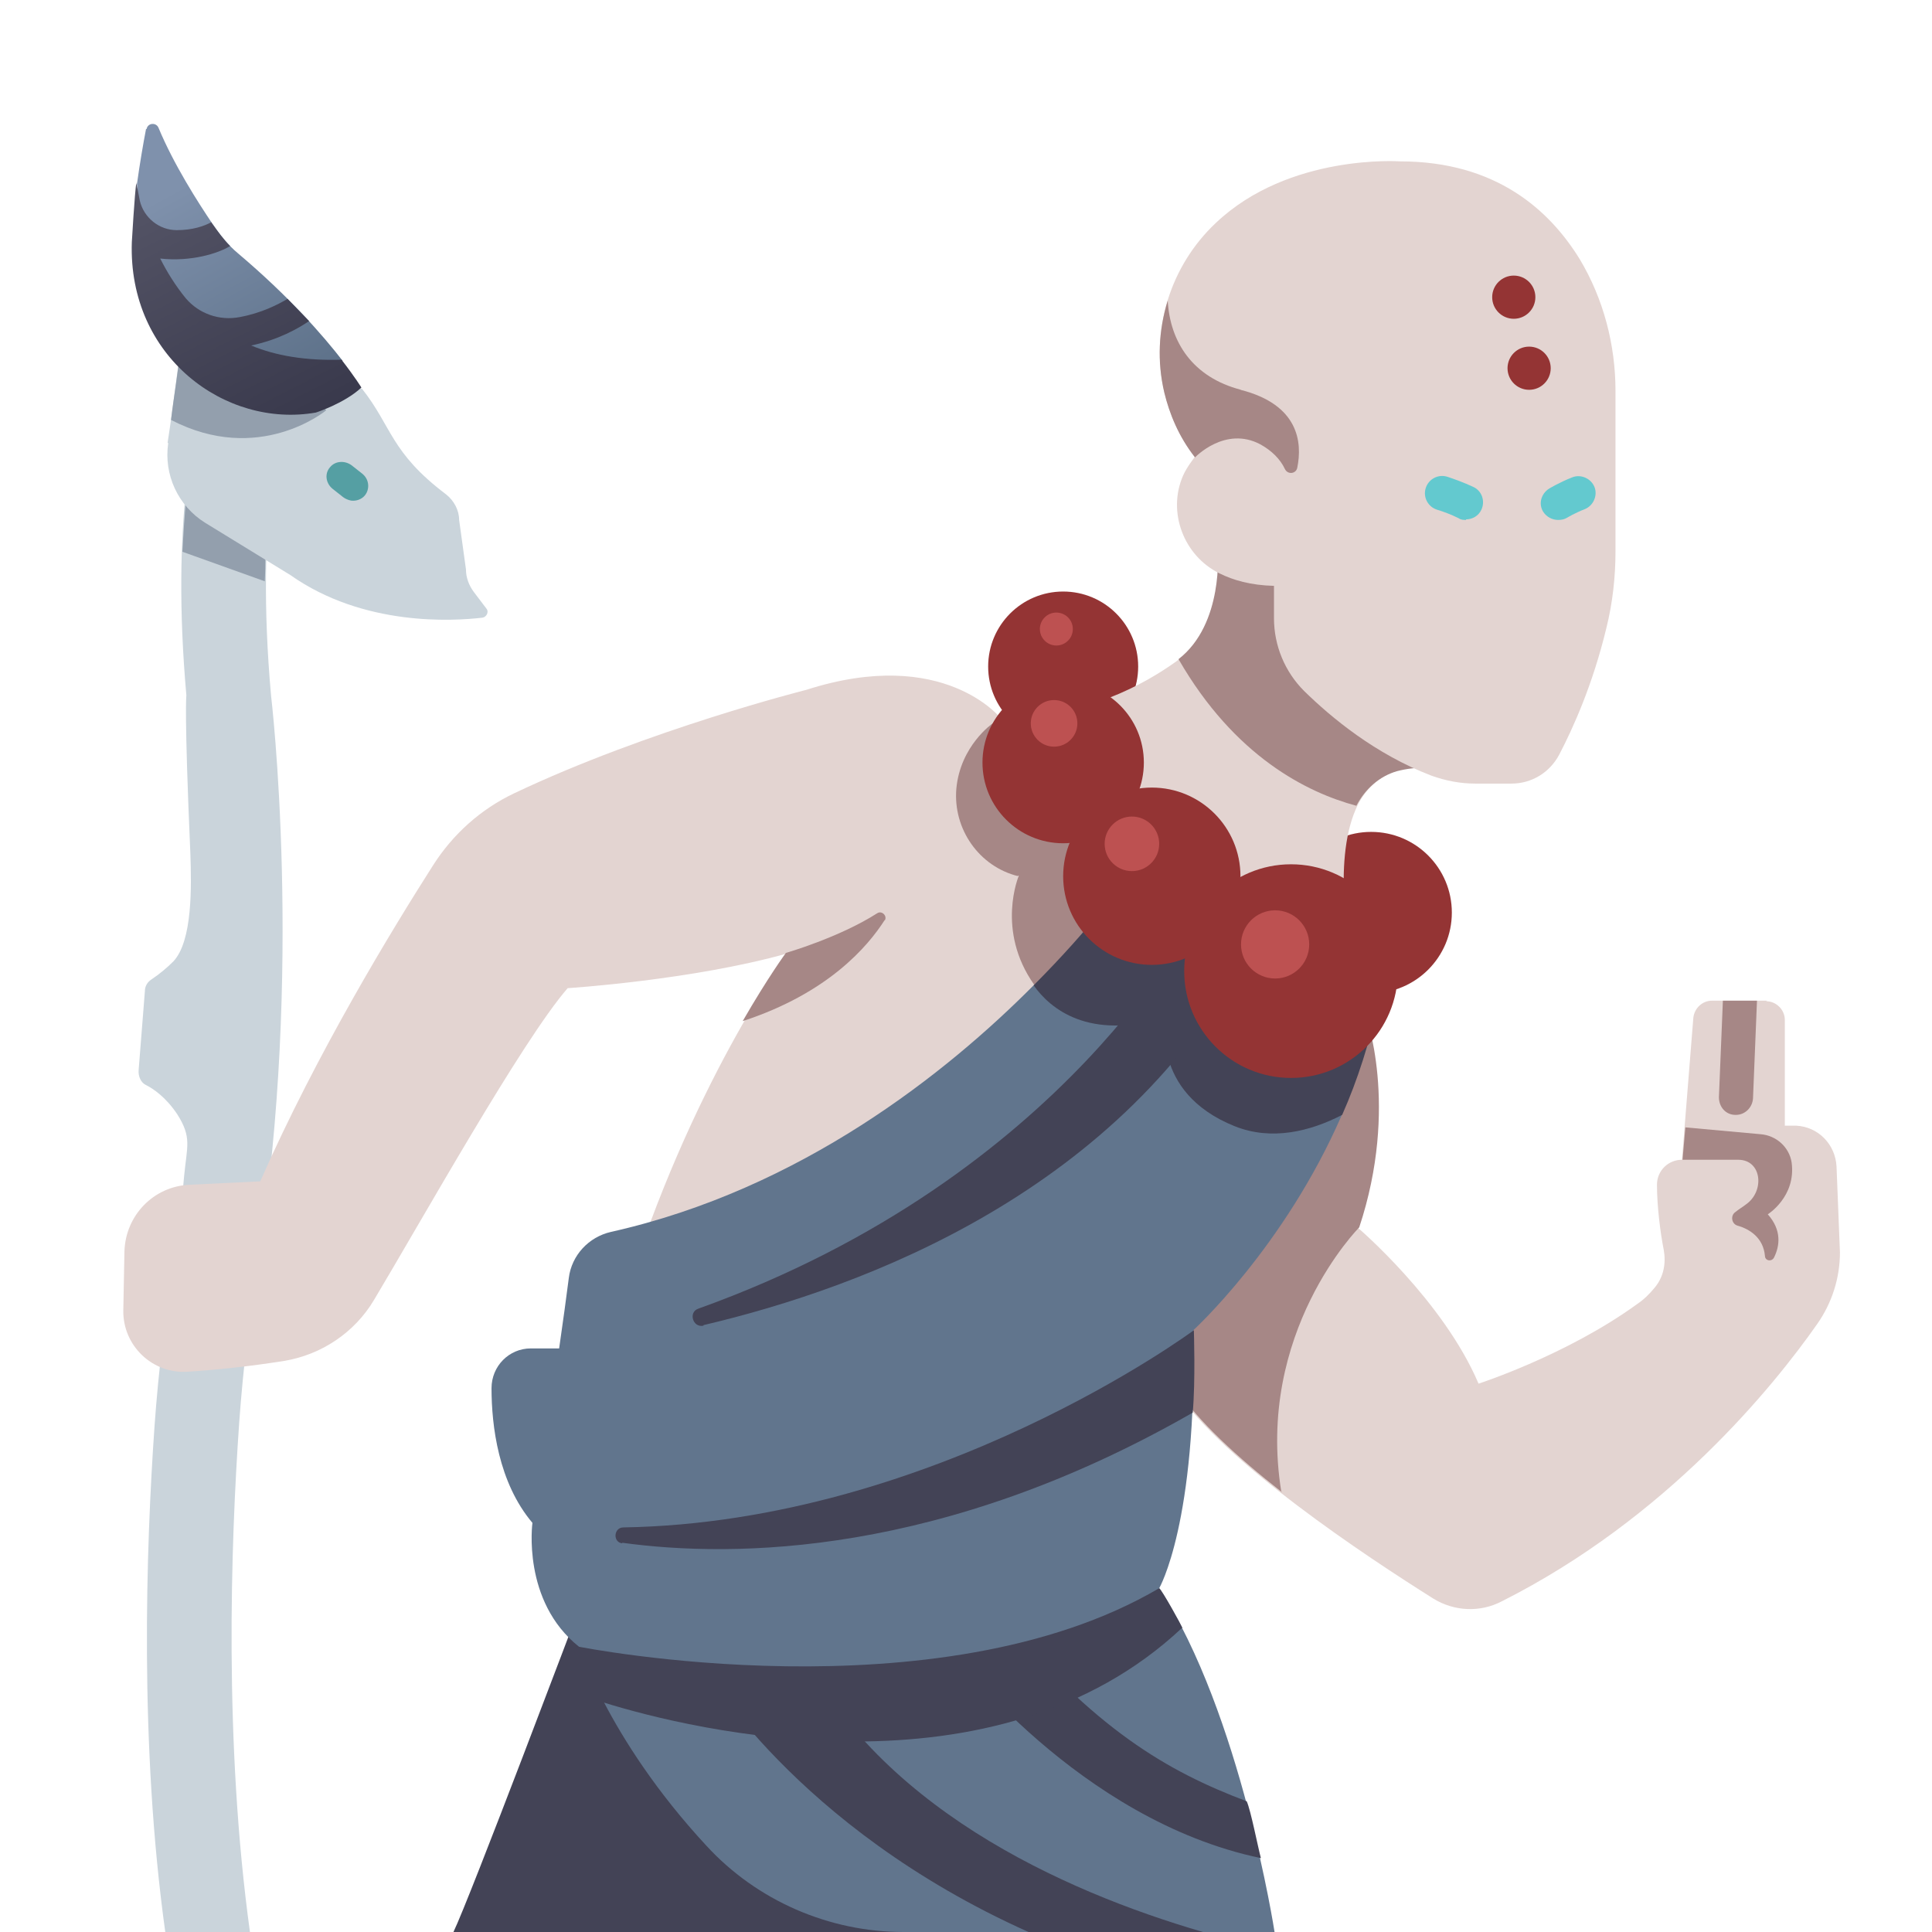
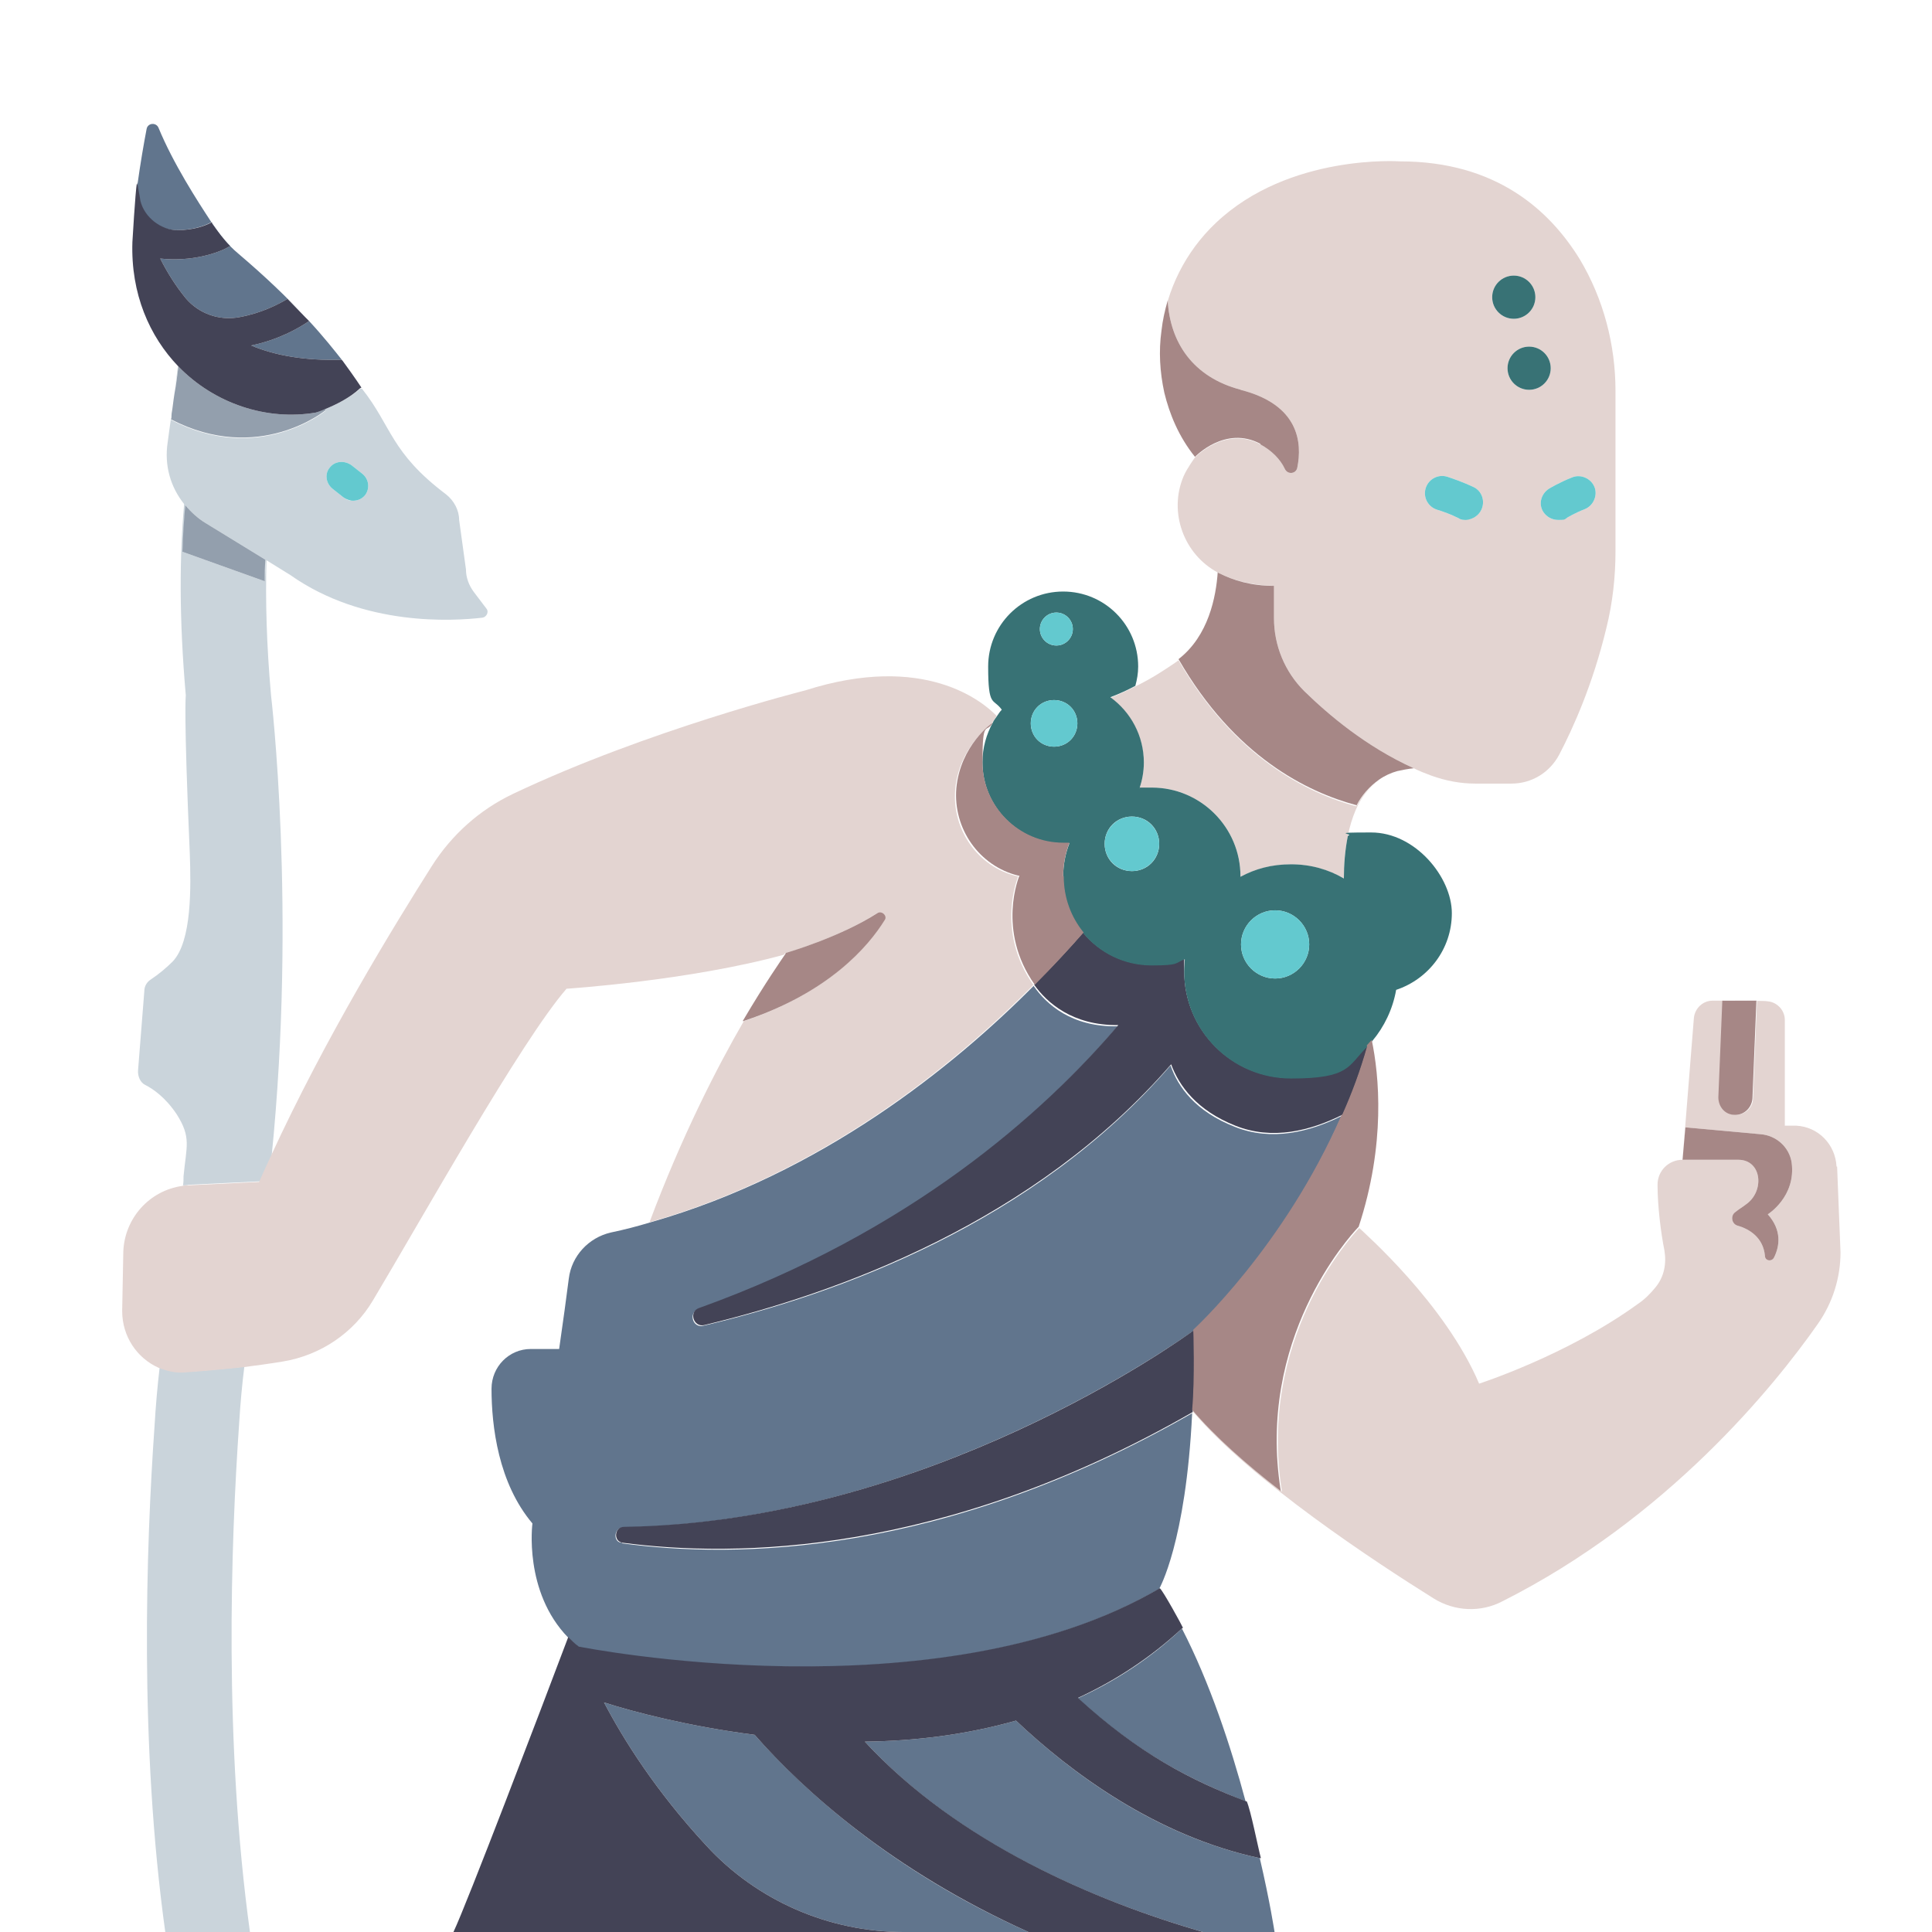
<svg xmlns="http://www.w3.org/2000/svg" id="Camada_1" version="1.1" viewBox="0 0 340 340">
  <defs>
    <style>
      .st0 {
-         fill: url(#Gradiente_sem_nome_2);
+         fill: #387275;
      }

      .st1 {
        fill: #939fad;
      }

      .st2 {
-         fill: url(#Gradiente_sem_nome);
+         fill: #cad4db;
      }

      .st3 {
-         fill: #cad4db;
+         fill: #61758d;
      }

      .st4 {
-         fill: #61758d;
+         fill: #63c9cf;
      }

      .st5 {
-         fill: #63c9cf;
+         fill: #e3d4d1;
      }

      .st6 {
-         fill: #943434;
+         fill: #a68786;
      }

      .st7 {
-         fill: #bd5151;
-       }
- 
-       .st8 {
-         fill: #e3d4d1;
-       }
- 
-       .st9 {
-         fill: #a68786;
-       }
- 
-       .st10 {
        fill: #434356;
      }
- 
-       .st11 {
-         fill: #559fa3;
-       }
    </style>
-     <linearGradient id="Gradiente_sem_nome" data-name="Gradiente sem nome" x1="4870.8" y1="34.3" x2="4846.6" y2="1.2" gradientTransform="translate(4856.503 696.6134) rotate(-172.5765)" gradientUnits="userSpaceOnUse">
-       <stop offset="0" stop-color="#7f91ac" />
-       <stop offset="1" stop-color="#5d7189" />
-     </linearGradient>
-     <linearGradient id="Gradiente_sem_nome_2" data-name="Gradiente sem nome 2" x1="4871.4" y1="33.4" x2="4845.1" y2="-4.9" gradientTransform="translate(4856.503 696.6134) rotate(-172.5765)" gradientUnits="userSpaceOnUse">
-       <stop offset="0" stop-color="#535365" />
-       <stop offset="1" stop-color="#39394c" />
-     </linearGradient>
  </defs>
-   <g id="Layer_20">
-     <g>
-       <g>
-         <path class="st3" d="M30.6,221.4c.8-4.7,1.4-9.5,1.8-14.4.5-5.3,1.4-6.8-1.2-10.9-2-3-4.2-4.5-5.6-5.2-.8-.4-1.3-1.5-1.2-2.6l1.1-13.9c0-.9.5-1.6,1.1-2,1.5-1,2.8-2.1,3.9-3.2,3.4-3.6,3.2-13.2,3-19-1.1-25.2-.7-27.8-.7-27.8-2.7-30.6,1.3-47.1,4-61.8.8-4.5,3.9-7.6,7.4-7.6h3.7c2.6,0,4.6,3.2,4,6.6-2.6,14.1-7,31.5-4.2,62.8,0,0,5.8,48.4-2.2,99-1.5,9.5-2.7,19.1-3.4,28.9-1.5,21.4-2.7,56.5,1.9,89.8h-14.9c-4.6-33-3.4-67.8-1.9-89.2.7-9.8,1.9-19.6,3.5-29.3Z" />
-         <path class="st1" d="M32.1,97.1c1.4-26,3.4-20.2,6.9-20.2h3.7c2.6,0,4.5,13.5,3.9,25.4" />
-         <g>
-           <path class="st3" d="M29.5,77.9c.6-3.8,1.3-9.2,2.3-16.9l31.9,7.4c5.3,6.7,5,11.2,14.8,18.6,1.4,1.1,2.3,2.8,2.3,4.5l1.2,8.7c0,1.4.5,2.8,1.4,4l2.2,2.9c.5.6,0,1.5-.7,1.6-5.1.6-20.9,1.6-33.8-7.5l-15-9.2c-4.8-3-7.3-8.5-6.5-14Z" />
-           <path class="st11" d="M61.8,88.1c.9.1,1.8-.2,2.4-.9.9-1.1.8-2.8-.4-3.8l-1.9-1.5c-1.2-.9-2.9-.8-3.8.3-1,1.1-.8,2.8.4,3.8l1.9,1.5c.4.3.9.5,1.4.6Z" />
-           <path class="st1" d="M31.9,60.9l19.5,4.5,6,6.8c-.2.2-11.9,9.7-27.3,1.7.5-4.3,1.3-8.7,1.7-13Z" />
-           <path class="st2" d="M25.7,22.7c-.5,2.6-1.1,6.1-1.6,9.7,1.8,25.7,13.6,36.5,36.2,31.1-3.4-4.4-9.4-11.3-18.4-18.9-1.8-1.5-3.2-3.3-4.5-5.2-2.5-3.7-6.8-10.4-9.5-16.9-.4-1-1.9-.9-2.1.2Z" />
-           <path class="st0" d="M24,32.3c.2.9.4,1.9.6,3,.7,3,3.4,5.2,6.5,5.2,2.8,0,4.8-.7,6.1-1.4,0,0,0,.1.1.2,1,1.4,2,2.8,3.2,4-2.1,1.3-6.9,2.8-12.3,2.2,1.2,2.4,2.7,4.8,4.5,7,2.3,2.7,5.9,4,9.5,3.3,3.8-.7,6.7-2.2,8.4-3.2,1.4,1.4,2.6,2.7,3.8,3.9-1.9,1.3-5.4,3.3-10.2,4.3,4.3,1.8,9.6,2.7,15.9,2.5,2.4,3.1,3.5,4.9,3.5,4.9-3,2.8-8,4.4-8,4.4-15.9,2.8-33.1-9.8-32.4-30,0,0,.5-8.7.8-10.5Z" />
-         </g>
-       </g>
-       <g>
-         <path class="st8" d="M311,176.1h-9.7c-1.7,0-3.1,1.3-3.3,3l-2,25h0c-2.4,0-4.4,1.9-4.4,4.4,0,3.8.6,8.5,1.2,11.5.4,2.3,0,4.7-1.6,6.6-.9,1.1-1.9,2.1-3.1,2.9-12.4,9-27.9,14-27.9,14-6.2-14.6-21.2-27.4-21.2-27.4,7.1-21.4,1.1-37.5,1.1-37.5l-33.3,24.1v41.7c8.3,12.8,33.8,29.6,45.4,36.9,3.7,2.3,8.3,2.5,12.1.5,29-14.6,47.8-37.8,55.5-48.8,2.6-3.7,4-8.1,4-12.6l-.6-15.1c-.2-3.9-3.2-7-7.1-7.2h-2c0-.1,0-18.6,0-18.6,0-1.8-1.5-3.3-3.3-3.3Z" />
-         <path class="st9" d="M315.3,204.6c-.4-2.7-2.7-4.8-5.5-5l-13.2-1.2-.5,5.7h9.8c4.2,0,4.7,5.6,1.3,7.9-.5.4-1.2.8-1.8,1.3-.9.6-.7,2.1.4,2.4,2.1.6,4.5,2.1,4.8,5.3,0,.9,1.2,1.1,1.6.3,1-2,1.4-4.8-1.1-7.6,0,0,5-3.1,4.2-9.1Z" />
-         <path class="st9" d="M303.2,176.1l-.7,17c0,1.7,1.2,3.1,2.9,3.1h.1c1.6,0,2.9-1.3,3-2.9l.7-17.2h-6Z" />
-         <path class="st9" d="M225.5,262.6c-4.6-28.2,13.7-46.6,13.7-46.6,7.1-21.4,1.1-37.5,1.1-37.5l-33.3,24.1v41.7c3.7,5.7,10.8,12.2,18.6,18.3Z" />
-         <path class="st10" d="M101.9,283.1s-19.2,50.9-22.1,56.9h84.2l-62.1-56.9Z" />
-         <path class="st4" d="M106.3,299.6c3.4,6.5,9.1,15.6,18,25.2,8.9,9.7,21.6,15.2,34.7,15.2h65.3s-5.9-38.4-20.3-60.5l-97.8,20.1Z" />
-         <path class="st10" d="M181,340h30.7c-24.7-7.2-58.1-22.2-71.9-51.9-.3-.7-.7-1.4-1-2.1l-15.1,1.5v5.7s16,28.3,57.3,46.8Z" />
-         <path class="st10" d="M167.7,290.7s22.1,29.6,54.2,36.3c-.5-1.8-1.8-8.5-2.5-10-14-5.3-26.7-12.6-43.9-33.3l-21,.6,13.2,6.3Z" />
-         <path class="st10" d="M208.1,286.5c-.1-.3-3.6-6.7-4.1-7l-102.1,10.3s1.2,3.8,4.3,9.8c15.7,4.9,68.9,17.8,101.8-13.1Z" />
-         <circle class="st6" cx="241.3" cy="160.6" r="14.2" />
-         <circle class="st6" cx="187.1" cy="117.3" r="13.2" />
-         <path class="st8" d="M214.4,96.9s1.1,13.4-7.4,19.5c-5.6,4-15.6,9.7-30.8,10.1,0,0-10-12.9-34.3-5.1,0,0-27.8,7-51.4,18.2-5.9,2.8-10.8,7.2-14.3,12.7-7.2,11.3-20.4,32.9-30.4,55.6l-12.5.6c-6.3.3-11.2,5.4-11.4,11.7l-.2,10.4c-.1,6.2,5.1,11.2,11.3,10.8,4.8-.3,10.7-.9,17-1.9,6.6-1.1,12.4-5,15.8-10.7,8.5-14.2,26.1-45.7,34.1-54.9,0,0,21.9-1.4,38.6-6.1,0,0-17.1,23.3-28.6,60.7l127.8-60.8s-3.3-15.7.9-25.3c1.4-3.3,4.1-5.9,7.6-6.9,1.6-.5,3.4-.7,5.6-.5l-20.8-36-16.4-2.2Z" />
-         <path class="st9" d="M179.1,154.1c0,0,.1,0,.2,0,0,0-4.1,9.6,2.7,19.2l15.9-8.3-.9-20.8-22.3-16.9s-5.7,3.9-6.4,11.5c-.6,7.1,4,13.7,10.9,15.4Z" />
-         <path class="st4" d="M181.9,173.4c-15.2,15.3-40.9,35.9-74.4,43.4-3.9.9-6.9,4.1-7.4,8.1-.4,3.2-1,7.5-1.7,12.4h-5c-3.8,0-6.9,3.1-6.9,7,0,6.6,1.2,16.6,7.2,23.7,0,0-1.9,13.8,8.2,21.8,0,0,63.1,12.6,102.1-10.3,0,0,6.7-11.5,6-45.4,0,0,16-14.6,26.1-37.8l-1.6-31.5c-8.9-.2-52.7,8.6-52.7,8.6Z" />
-         <path class="st10" d="M197.7,155.2s-5.5,7.9-15.8,18.2c2.9,4.1,9.7,9.8,23.3,5.6,0,0-2.9,13.2,12.1,19.2,6.5,2.6,13.3.9,18.9-2,2.7-6.1,4.9-12.9,6.4-20.1l-8-11.4c-8.9-.1-23-1.9-36.9-9.6Z" />
-         <path class="st10" d="M123.8,233.2c28.5-6.7,73.8-23.7,96.1-66.2l-9.4-6.3s-22.6,46.3-87.6,69.6c-1.8.6-1,3.4.9,3Z" />
-         <circle class="st6" cx="187.1" cy="134.2" r="14.2" />
-         <circle class="st6" cx="202.7" cy="154.2" r="15.6" />
-         <circle class="st6" cx="227.2" cy="170.9" r="18.8" />
-         <circle class="st7" cx="224.4" cy="166.2" r="6" />
-         <circle class="st7" cx="199.2" cy="148.5" r="4.8" />
-         <circle class="st7" cx="185.5" cy="127.3" r="4.1" />
-         <circle class="st7" cx="185.9" cy="110.7" r="2.9" />
-         <path class="st9" d="M155.7,162c.5-.8-.5-1.8-1.3-1.3-6.7,4.3-16.1,7-16.1,7,0,0-3.1,4.2-7.6,12,15-4.9,22-13.1,25-17.8Z" />
-         <path class="st10" d="M109.5,271.5c19.7,2.7,56.3,2.4,100.4-22.9.5-5.6.2-14.5.2-14.5,0,0-45.6,33.8-100.4,34.7-1.7,0-1.9,2.6-.2,2.8Z" />
-         <path class="st9" d="M251.5,135.1l-20.8-36-16.4-2.2s1.1,12.9-6.9,19.1c9.9,17.2,22.7,23.5,31.3,25.8,1.5-2.9,4-5.2,7.2-6.1,1.6-.4,3.4-.7,5.6-.5Z" />
-         <path class="st8" d="M210.2,80.5s-1.4,1.8-2,3.2c-2.8,6.4.1,14.1,6.4,17.2,2.4,1.2,5.5,2.1,9.6,2.2v5.7c0,4.8,1.9,9.4,5.3,12.8,4.8,4.7,12.5,11.1,22.4,14.9,2.5.9,5.1,1.4,7.7,1.4h6.4c3.5,0,6.7-1.9,8.4-5.1,2.4-4.6,5.9-12.3,8.3-22.3,1.1-4.4,1.6-9,1.6-13.5v-28.2c0-8.1-2.1-16.2-6.3-23.2-5.3-8.6-14.7-17.2-31.6-17.2,0,0-19.5-1.4-32.4,10.8-8.1,7.6-11.6,19-9.1,29.8.9,3.7,2.5,7.7,5.4,11.4Z" />
-         <circle class="st6" cx="266.4" cy="52.3" r="3.8" />
-         <circle class="st6" cx="269.1" cy="64.8" r="3.8" />
-         <path class="st9" d="M218.4,68.6c-8.5-2.2-12.5-8.4-12.9-15.7-1.6,5.2-1.9,10.7-.6,16.2.9,3.7,2.5,7.7,5.4,11.4,0,0,5.3-5.6,11.5-2.3,2,1.1,3.5,2.6,4.3,4.3.5,1.1,2,.9,2.2-.2.9-4.4.3-11.1-10-13.7Z" />
-         <path class="st5" d="M258,91.5c-.4,0-.9,0-1.3-.3-1.4-.7-2.8-1.2-3.8-1.5-1.6-.5-2.5-2.2-2-3.8s2.2-2.5,3.8-2c1.2.4,2.9,1,4.6,1.8,1.5.7,2.1,2.5,1.4,4-.5,1.1-1.6,1.7-2.7,1.7Z" />
-         <path class="st5" d="M274.2,91.5c-1,0-2-.5-2.6-1.4-.9-1.4-.4-3.2,1-4.1,0,0,1.8-1.1,4.1-2,1.5-.6,3.3.2,3.9,1.7s-.2,3.3-1.7,3.9c-1.8.7-3.1,1.5-3.1,1.5-.5.3-1,.4-1.6.4Z" />
-       </g>
-     </g>
+   <g id="cajado">
+     <path class="st2" d="M45.8,207.9c.7-1.5,1.3-3,2-4.4,4.4-43.5-.1-81.1-.1-81.1-.8-9-1-16.8-.8-23.8l4.2,2.6c12.9,9.1,28.7,8.1,33.8,7.5.7-.1,1.2-1,.7-1.6l-2.2-2.9c-.9-1.2-1.4-2.6-1.4-4l-1.2-8.7c0-1.7-.9-3.4-2.3-4.5-9.8-7.4-9.5-11.9-14.8-18.6h-.3c-1.9,1.7-4.5,2.9-6.2,3.6l.2.2c-.2.2-11.9,9.7-27.3,1.7,0-.3,0-.7.1-1-.3,1.9-.5,3.6-.7,5h0c-.6,4,.5,7.8,2.9,10.8-.8,9.1-.9,20,.3,33.7,0,0-.4,2.6.7,27.8.2,5.8.4,15.4-3,19-1.1,1.1-2.4,2.2-3.9,3.2-.6.4-1.1,1.1-1.1,2l-1.1,13.9c-.1,1.1.4,2.2,1.2,2.6,1.4.7,3.6,2.2,5.6,5.2,2.6,4.1,1.7,5.6,1.2,10.9,0,.5,0,1.1-.1,1.6.3,0,.7,0,1-.1l12.5-.6ZM58.1,82.2c.9-1.1,2.6-1.2,3.8-.3l1.9,1.5c1.2,1,1.3,2.7.4,3.8-.6.7-1.5,1-2.4.9-.5,0-1-.3-1.4-.6l-1.9-1.5c-1.2-1-1.4-2.7-.4-3.8ZM32.1,97.1c.2-3.2.4-5.9.5-8.2,1,1.2,2.1,2.2,3.5,3.1l10.6,6.5c0,1.3,0,2.5-.1,3.8l-14.5-5.2Z" />
+     <path class="st2" d="M28.1,240.6c-.4,3.4-.7,6.9-.9,10.3-1.5,21.4-2.7,56.2,1.9,89.2h14.9c-4.6-33.3-3.4-68.4-1.9-89.8.2-3.3.5-6.6.9-9.8-3.6.4-7,.7-10,.9-1.7.1-3.4-.2-4.9-.8Z" />
+     <path class="st2" d="M31.3,64.5c-.2,1.7-.4,3.3-.6,4.8.2-1.6.5-3.2.7-4.8,0,0,0,0,0,0Z" />
+   </g>
+   <g id="sombra_cajado">
+     <path class="st1" d="M46.7,98.5l-10.6-6.5c-1.3-.8-2.5-1.9-3.5-3.1-.2,2.3-.4,5-.5,8.2l14.5,5.2c0-1.3,0-2.5.1-3.8Z" />
+     <path class="st1" d="M57.4,72.2l-.2-.2c-1,.4-1.6.6-1.6.6-8.7,1.5-17.9-1.6-24.2-8.1-.2,1.6-.4,3.2-.7,4.8-.2,1.2-.3,2.4-.5,3.5,0,.3,0,.7-.1,1,15.4,8,27.1-1.5,27.3-1.7Z" />
+   </g>
+   <g id="cor_roupa">
+     <path class="st3" d="M31.1,40.5c2.8,0,4.8-.7,6.1-1.4-2.5-3.8-6.7-10.3-9.3-16.6-.4-1-1.9-.9-2.1.2h0c-.5,2.6-1.1,6.1-1.6,9.7,0,.2,0,.4,0,.6.1.7.3,1.5.4,2.3.7,3,3.4,5.2,6.5,5.2Z" />
+     <path class="st3" d="M40.5,43.3c-2.1,1.3-6.9,2.8-12.3,2.2,1.2,2.4,2.7,4.8,4.5,7,2.3,2.7,5.9,4,9.5,3.3,3.8-.7,6.7-2.2,8.4-3.2,1.1,1.1,2.2,2.2,3.1,3.2-3.1-3.4-7.1-7.2-11.8-11.2-1.8-1.5-3.2-3.3-4.5-5.2,0,0-.1-.2-.2-.3,0,0,0,0,0,.2,1,1.4,2,2.8,3.2,4Z" />
+     <path class="st3" d="M44.2,60.8c4.3,1.8,9.6,2.7,15.9,2.5,0,0,.1.1.2.2,0,0,0,0,0,0-1.5-1.9-3.4-4.3-5.9-7-1.9,1.3-5.4,3.3-10.2,4.3Z" />
+     <path class="st3" d="M189.6,298.8c10.6,9.7,19.8,14.4,29.6,18.2-2.6-9.7-6.3-20.9-11.2-30.4h0c-5.6,5.3-11.8,9.3-18.4,12.3Z" />
+     <path class="st3" d="M132.8,305.3c-11.6-1.5-21.2-4-26.5-5.7,3.4,6.5,9.1,15.6,18,25.2,8.9,9.7,21.6,15.2,34.7,15.2h22c-24-10.7-39.4-24.8-48.2-34.7Z" />
+     <path class="st3" d="M152.2,306.5c16.4,17.9,40.5,28,59.5,33.5h12.6s-.8-5.3-2.6-13c-18.4-3.9-33.4-15.2-42.9-24.2-8.8,2.5-17.9,3.6-26.6,3.7Z" />
+     <polygon class="st3" points="106.2 299.6 106.2 299.6 106.2 299.6 106.2 299.6" />
+     <path class="st3" d="M109.5,271.5h0c-1.7,0-1.5-2.7.2-2.7,53.4-.9,98-33,100.3-34.6,0,0,0,0,0,0,0,0,16-14.6,26.1-37.8h0c-5.6,2.8-12.3,4.5-18.8,1.9-6.9-2.7-10-7-11.3-10.8-24,27.8-58.8,40.3-82.2,45.8h0c-1.9.5-2.7-2.3-.9-2.9,37.4-13.4,60.7-34.4,73.8-49.8-8.1.2-12.6-3.9-14.8-7.1-14.1,14.2-37.3,33-67.4,41.6-2.3.7-4.6,1.3-7,1.8-3.9.9-6.9,4.1-7.4,8.1-.4,3.2-1,7.5-1.7,12.4h-5c-3.8,0-6.9,3.1-6.9,7,0,6.6,1.2,16.6,7.2,23.7,0,0-1.6,12,6.3,20.1.6.6,1.2,1.2,1.9,1.7,0,0,63.1,12.6,102.1-10.3,0,0,4.7-8.1,5.8-30.9-44.1,25.3-80.6,25.6-100.3,22.9Z" />
+     <path class="st3" d="M181.8,173.4h.1s0,0,0,0c0,0-.1,0-.1,0Z" />
+   </g>
+   <g id="sombra_roupa">
+     <path class="st7" d="M55.6,72.6s.7-.2,1.6-.6c1.7-.7,4.3-1.9,6.2-3.7,0,0,.1,0,.2-.1,0,0-1.1-1.7-3.3-4.7,0,0-.1-.1-.2-.2-6.3.2-11.6-.7-15.9-2.5,4.8-1,8.3-3,10.2-4.3,0,0,0,0,0,0-.2-.2-.4-.4-.7-.7-1-1-2-2.1-3.1-3.2-1.7,1-4.6,2.5-8.4,3.2-3.6.7-7.2-.6-9.5-3.3-1.8-2.2-3.3-4.6-4.5-7,5.4.6,10.2-.9,12.3-2.2-1.2-1.2-2.2-2.6-3.2-4,0,0,0-.2,0-.2,0,0,0,0,0,0h0c-1.3.7-3.3,1.4-6.1,1.4s-5.8-2.2-6.5-5.2c-.1-.8-.3-1.6-.4-2.3,0-.2-.1-.5-.2-.7v-.2c-.3,1.8-.8,10.5-.8,10.5-.3,9.1,3,16.6,8.1,21.9,0,0,0,0,0,0,6.3,6.5,15.5,9.6,24.2,8.1Z" />
+     <path class="st7" d="M101.9,289.8c-.7-.5-1.3-1.1-1.9-1.7-4.9,13-17.9,47.1-20.2,51.9h79.2c-13.1,0-25.8-5.5-34.7-15.2-8.9-9.6-14.6-18.7-18-25.2,5.3,1.7,14.9,4.2,26.5,5.7,8.7,9.9,24.2,23.9,48.2,34.7h30.7c-19-5.5-43.1-15.7-59.5-33.5,8.7-.1,17.8-1.2,26.6-3.7,9.5,9,24.6,20.3,42.9,24.2,0,0,.1,0,.2,0-.5-1.8-1.8-8.5-2.5-10,0,0,0,0-.1,0-9.8-3.7-19-8.5-29.6-18.2,6.5-3,12.7-7,18.4-12.3h.1c-.1-.3-3.6-6.7-4.1-7-39,22.9-102.1,10.3-102.1,10.3ZM106.2,299.6h0,0Z" />
+     <path class="st7" d="M240.6,184.1c-3.4,3.5-8.2,5.6-13.4,5.6-10.4,0-18.8-8.4-18.8-18.8s0-1.5.1-2.2c-1.8.7-3.8,1.1-5.8,1.1-4.9,0-9.2-2.2-12.1-5.7-2.3,2.7-5.2,5.8-8.6,9.2,0,0,0,0,0,0s0,0,0,0c2.2,3.1,6.7,7.2,14.8,7.1-13.1,15.4-36.5,36.4-73.8,49.8-1.8.6-1,3.4.9,3h0c23.4-5.6,58.1-18.1,82.2-45.9,1.4,3.8,4.5,8.1,11.3,10.8,6.5,2.6,13.2.9,18.8-1.9,0,0,0,0,.1,0,1.7-3.8,3.2-7.9,4.4-12.1Z" />
+     <path class="st7" d="M210.1,234.1s0,0,0,0c-2.3,1.7-46.9,33.8-100.3,34.6-1.7,0-1.9,2.6-.2,2.8h0c19.7,2.6,56.3,2.3,100.3-23,0,0,0,0,0,0,0,0,0,0,0-.1,0,0,0-.2,0-.3.5-5.6.2-14.1.2-14.1Z" />
+   </g>
+   <g id="cor_pele">
+     <path class="st5" d="M323.2,205.3c-.2-3.9-3.2-7-7.1-7.2h-2v-18.6c0-1.8-1.5-3.3-3.3-3.3h.2c0-.1-7.8-.1-7.8-.1h0s6,0,6,0l-.7,17.2c0,1.6-1.4,2.9-3,2.9h0c-1.7,0-2.9-1.4-2.9-3.1l.7-17h-1.9c-1.7,0-3.1,1.3-3.3,3l-2,25c-2.4,0-4.4,1.9-4.4,4.4,0,3.8.6,8.5,1.2,11.5.4,2.3,0,4.7-1.6,6.6-.9,1.1-1.9,2.1-3.1,2.9-12.4,9-27.9,14-27.9,14-6-14.1-20.2-26.5-21.1-27.4-1.6,1.7-17.9,19.6-13.6,46.4,0,0,0,0,.1,0h-.1s0,0,0,0c-6-4.7-11.6-9.7-15.6-14.3,0,.1,0,.2,0,.3,10.3,12.1,31.9,26.3,42.3,32.8,3.7,2.3,8.3,2.5,12.1.5,29-14.6,47.8-37.8,55.5-48.8,2.6-3.7,4-8.1,4-12.6l-.6-15.1ZM312.2,221.3c-.4.8-1.6.6-1.6-.3-.3-3.2-2.7-4.7-4.8-5.3-1.1-.3-1.3-1.8-.4-2.4.6-.5,1.3-.9,1.8-1.3,3.4-2.3,2.9-7.9-1.3-7.9h-9.8l.5-5.7,13.2,1.2c2.8.2,5.1,2.3,5.5,5,.8,6-4.2,9.1-4.2,9.1,2.5,2.8,2.1,5.6,1.1,7.6Z" />
+     <path class="st5" d="M181.8,173.4s0,0,.1,0c0,0,0,0,0,0-6.8-9.6-2.7-19.2-2.7-19.2h-.2,0c-6.9-1.6-11.5-8.2-10.9-15.3.7-7.5,6.3-11.4,6.4-11.5.3-.5.6-1,.9-1.4-2.4-2.5-12.7-11.2-33.7-4.5,0,0-27.8,7-51.4,18.2-5.9,2.8-10.8,7.2-14.3,12.7-6.7,10.6-18.7,30.1-28.4,51.2-.7,1.5-1.4,3-2,4.4l-12.5.6c-.4,0-.7,0-1,.1-5.8.8-10.2,5.7-10.4,11.6l-.2,10.4c0,4.5,2.6,8.3,6.4,10,1.5.6,3.1,1,4.9.8,3-.2,6.3-.5,10-.9,2.3-.3,4.6-.6,7-1,6.6-1.1,12.4-5,15.8-10.7,8.5-14.2,26.1-45.7,34.1-54.9,0,0,21.6-1.4,38.3-6,0-.1.1-.2.1-.2,0,0,9.4-2.7,16.1-7,.8-.5,1.8.5,1.3,1.3h0c-3,4.6-9.9,12.7-24.6,17.6-4.7,8.1-10.9,20.2-16.6,35.4,30.1-8.6,53.3-27.4,67.4-41.6h-.1Z" />
+     <path class="st5" d="M201.3,134.2c0,1.6-.3,3.1-.8,4.6.7,0,1.4-.2,2.2-.2,8.6,0,15.6,7,15.6,15.6s0,0,0,.1c2.7-1.4,5.7-2.2,8.9-2.2s6.5.9,9.3,2.5c0-2.5.2-5.1.7-7.5.3-1.6.8-3.2,1.4-4.6.9-2.1,2.3-3.9,4.1-5.2-1.7,1.2-3,2.7-4,4.6-8.6-2.3-21.4-8.6-31.3-25.7-.1.1-.3.2-.4.3-1.9,1.3-4.3,2.9-7.2,4.3-1.4.7-2.8,1.4-4.4,2,3.6,2.6,5.9,6.8,5.9,11.5Z" />
+     <path class="st5" d="M214.6,100.9c2.4,1.2,5.5,2.1,9.6,2.2v5.7c0,4.8,1.9,9.4,5.3,12.8,4.3,4.2,10.9,9.8,19.3,13.6,1,.5,2,.9,3.1,1.3,2.5.9,5.1,1.4,7.7,1.4h6.4c3.5,0,6.7-1.9,8.4-5.1,2.4-4.6,5.9-12.3,8.3-22.3,1.1-4.4,1.6-9,1.6-13.5v-28.2c0-8.1-2.1-16.2-6.3-23.2-5.3-8.6-14.7-17.2-31.6-17.2,0,0-19.5-1.4-32.4,10.8-5.4,5.1-8.7,11.8-9.6,19,.2-1.8.6-3.6,1.1-5.3.4,7.3,4.4,13.5,12.9,15.7h-.1c10.3,2.6,10.9,9.3,10,13.7-.2,1.1-1.7,1.3-2.2.2-.8-1.7-2.3-3.2-4.3-4.3-6.2-3.3-11.5,2.3-11.5,2.3,0,0,0,0,0,0h0c0,0-1.4,1.9-2,3.3-2.7,6.3,0,13.8,6.1,17,.1,0,.2.1.3.2ZM280.6,85.7c.6,1.5-.2,3.3-1.7,3.9-1.8.7-3.1,1.5-3.1,1.5-.5.3-1,.4-1.6.4-1,0-2-.5-2.6-1.4-.9-1.4-.4-3.2,1-4.1,0,0,1.8-1.1,4.1-2,1.5-.6,3.3.2,3.9,1.7ZM272.9,64.8c0,2.1-1.7,3.8-3.8,3.8s-3.8-1.7-3.8-3.8,1.7-3.8,3.8-3.8,3.8,1.7,3.8,3.8ZM266.4,48.5c2.1,0,3.8,1.7,3.8,3.8s-1.7,3.8-3.8,3.8-3.8-1.7-3.8-3.8,1.7-3.8,3.8-3.8ZM250.9,85.9c.5-1.6,2.2-2.5,3.8-2,1.2.4,2.9,1,4.6,1.8,1.5.7,2.1,2.5,1.4,4-.5,1.1-1.6,1.7-2.7,1.7h0c-.4.1-.9.1-1.3-.2-1.4-.7-2.8-1.2-3.8-1.5-1.6-.5-2.5-2.2-2-3.8Z" />
+   </g>
+   <g id="sombra_acessorios">
+     <path class="st0" d="M172.9,134.2c0,7.8,6.4,14.2,14.2,14.2s.8,0,1.1,0c-.7,1.8-1.1,3.8-1.1,5.9,0,3.7,1.3,7.2,3.5,9.9,2.9,3.5,7.2,5.7,12.1,5.7s4-.4,5.8-1.1c0,.7-.1,1.5-.1,2.2,0,10.4,8.4,18.8,18.8,18.8s10-2.2,13.4-5.6c.3-.3.6-.6.9-1,2.1-2.5,3.6-5.6,4.2-9,5.7-1.9,9.8-7.2,9.8-13.5s-6.4-14.2-14.2-14.2-2.8.2-4.1.6c-.5,2.5-.7,5.1-.7,7.5-2.7-1.6-5.9-2.5-9.3-2.5s-6.3.8-8.9,2.2c0,0,0,0,0-.1,0-8.6-7-15.6-15.6-15.6s-1.5,0-2.2.2c.5-1.4.8-3,.8-4.6,0-4.7-2.3-8.9-5.9-11.5,1.6-.6,3.1-1.3,4.4-2,.3-1.1.5-2.2.5-3.4,0-7.3-5.9-13.2-13.2-13.2s-13.2,5.9-13.2,13.2.9,5.5,2.4,7.6c-.3.3-.5.6-.7.9-.3.5-.7.9-.9,1.4-1.1,2-1.8,4.4-1.8,6.9ZM224.4,160.2c3.3,0,6,2.7,6,6s-2.7,6-6,6-6-2.7-6-6,2.7-6,6-6ZM199.2,143.7c2.7,0,4.8,2.1,4.8,4.8s-2.1,4.8-4.8,4.8-4.8-2.1-4.8-4.8,2.1-4.8,4.8-4.8ZM189.6,127.3c0,2.3-1.8,4.1-4.1,4.1s-4.1-1.8-4.1-4.1,1.8-4.1,4.1-4.1,4.1,1.8,4.1,4.1ZM185.9,107.8c1.6,0,2.9,1.3,2.9,2.9s-1.3,2.9-2.9,2.9-2.9-1.3-2.9-2.9,1.3-2.9,2.9-2.9Z" />
+     <circle class="st0" cx="266.4" cy="52.3" r="3.8" />
+     <circle class="st0" cx="269.1" cy="64.8" r="3.8" />
+   </g>
+   <g id="sombra_pele">
+     <path class="st6" d="M315.3,204.6c-.4-2.7-2.7-4.8-5.5-5l-13.2-1.2-.5,5.7h9.8c4.2,0,4.7,5.6,1.3,7.9-.5.4-1.2.8-1.8,1.3-.9.6-.7,2.1.4,2.4,2.1.6,4.5,2.1,4.8,5.3,0,.9,1.2,1.1,1.6.3,1-2,1.4-4.8-1.1-7.6,0,0,5-3.1,4.2-9.1Z" />
+     <path class="st6" d="M305.4,196.2h0c1.6,0,2.9-1.3,3-2.9l.7-17.2h-6s-.7,17-.7,17c0,1.7,1.2,3.1,2.9,3.1Z" />
+     <path class="st6" d="M240.6,184.1c-1.2,4.3-2.7,8.3-4.4,12.1,0,0,0,0-.1,0h0c-10.1,23.2-26.1,37.8-26.1,37.8,0,0,0,0,0,0,0,0,0,0,0,0,0,0,.3,8.5-.2,14.1,3.9,4.6,9.5,9.6,15.6,14.3-4.3-26.7,11.9-44.6,13.6-46.4,0,0,.1-.1.1-.1,4.8-14.6,3.6-26.7,2.3-32.9-.3.3-.6.7-.9,1Z" />
+     <path class="st6" d="M225.6,262.6s0,0-.1,0c0,0,0,0,0,0h.1Z" />
+     <path class="st6" d="M187.1,154.2c0-2.1.4-4,1.1-5.9-.4,0-.8,0-1.1,0-7.8,0-14.2-6.4-14.2-14.2s.7-4.9,1.8-6.9c-.1,0-5.7,4-6.4,11.5-.6,7.1,4,13.7,10.9,15.4h0c0,0,0,0,.2,0,0,0-4.1,9.6,2.7,19.2,3.4-3.4,6.3-6.6,8.6-9.2-2.2-2.7-3.5-6.1-3.5-9.9Z" />
+     <path class="st6" d="M155.7,161.9h0c.5-.7-.5-1.7-1.3-1.2-6.7,4.3-16.1,7-16.1,7,0,0,0,0-.1.2-.6.9-3.5,5-7.5,11.8.1,0,.2,0,.4-.1,14.7-4.9,21.7-13,24.6-17.7Z" />
+     <path class="st6" d="M238.7,141.8c.9-1.8,2.3-3.4,4-4.6,1-.7,2.1-1.2,3.2-1.5.9-.2,1.9-.4,2.9-.5-8.4-3.8-15-9.4-19.3-13.6-3.4-3.4-5.3-8-5.3-12.8v-5.7c-4.1,0-7.2-1-9.6-2.2-.1,0-.2-.1-.3-.2-.3,4.3-1.6,11.2-6.9,15.3,0,0,0,0,0,0,9.9,17.2,22.7,23.4,31.3,25.7Z" />
+     <path class="st6" d="M221.8,78.2c2,1.1,3.5,2.6,4.3,4.3.5,1.1,2,.9,2.2-.2.9-4.4.3-11.1-10-13.7h.1c-8.5-2.2-12.5-8.4-12.9-15.7-.5,1.7-.9,3.5-1.1,5.3-.5,3.6-.3,7.2.5,10.9.9,3.7,2.5,7.7,5.4,11.3,0,0,0,0,0,0,0,0,5.3-5.6,11.5-2.3Z" />
+   </g>
+   <g id="brilho_acessorios">
+     <path class="st4" d="M60.4,87.5c.4.3.9.5,1.4.6.9.1,1.8-.2,2.4-.9.9-1.1.8-2.8-.4-3.8l-1.9-1.5c-1.2-.9-2.9-.8-3.8.3-1,1.1-.8,2.8.4,3.8l1.9,1.5Z" />
+     <circle class="st4" cx="224.4" cy="166.2" r="6" />
+     <circle class="st4" cx="199.2" cy="148.5" r="4.8" />
+     <path class="st4" d="M185.5,123.2c-2.3,0-4.1,1.8-4.1,4.1s1.8,4.1,4.1,4.1,4.1-1.8,4.1-4.1-1.8-4.1-4.1-4.1Z" />
+     <path class="st4" d="M185.9,113.6c1.6,0,2.9-1.3,2.9-2.9s-1.3-2.9-2.9-2.9-2.9,1.3-2.9,2.9,1.3,2.9,2.9,2.9Z" />
+     <path class="st4" d="M252.9,89.7c1,.3,2.4.8,3.8,1.5.4.3.9.3,1.3.3h0c1.1-.1,2.2-.7,2.7-1.8.7-1.5.1-3.3-1.4-4-1.7-.8-3.4-1.4-4.6-1.8-1.6-.5-3.3.4-3.8,2-.5,1.6.4,3.3,2,3.8Z" />
+     <path class="st4" d="M271.6,90.1c.6.9,1.6,1.4,2.6,1.4s1.1,0,1.6-.4c0,0,1.3-.8,3.1-1.5,1.5-.6,2.3-2.4,1.7-3.9-.6-1.5-2.4-2.3-3.9-1.7-2.3.9-4.1,2-4.1,2-1.4.9-1.9,2.7-1,4.1Z" />
  </g>
</svg>
